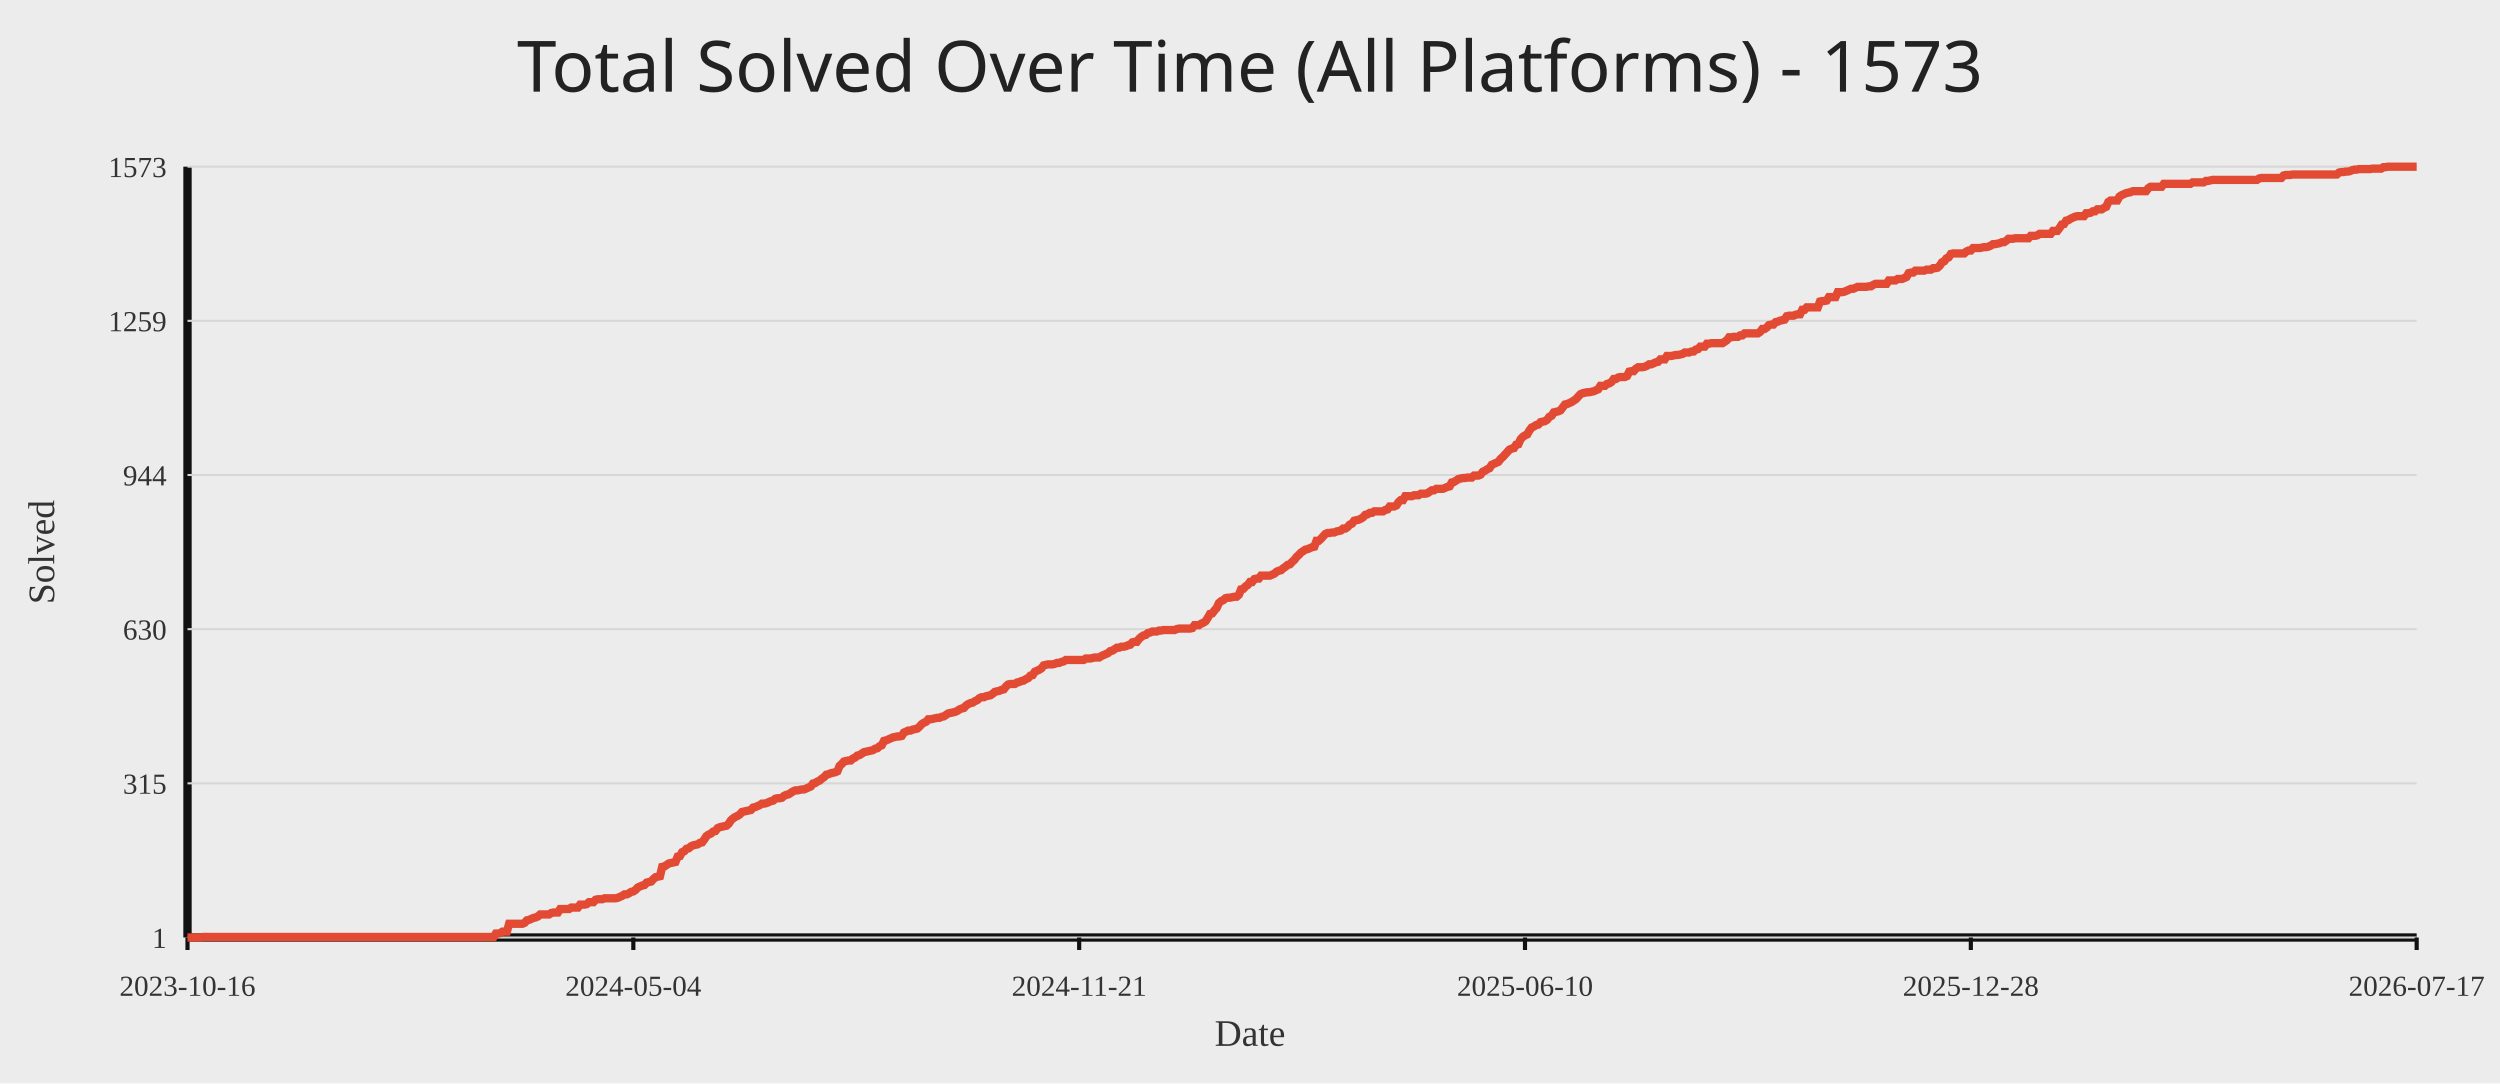
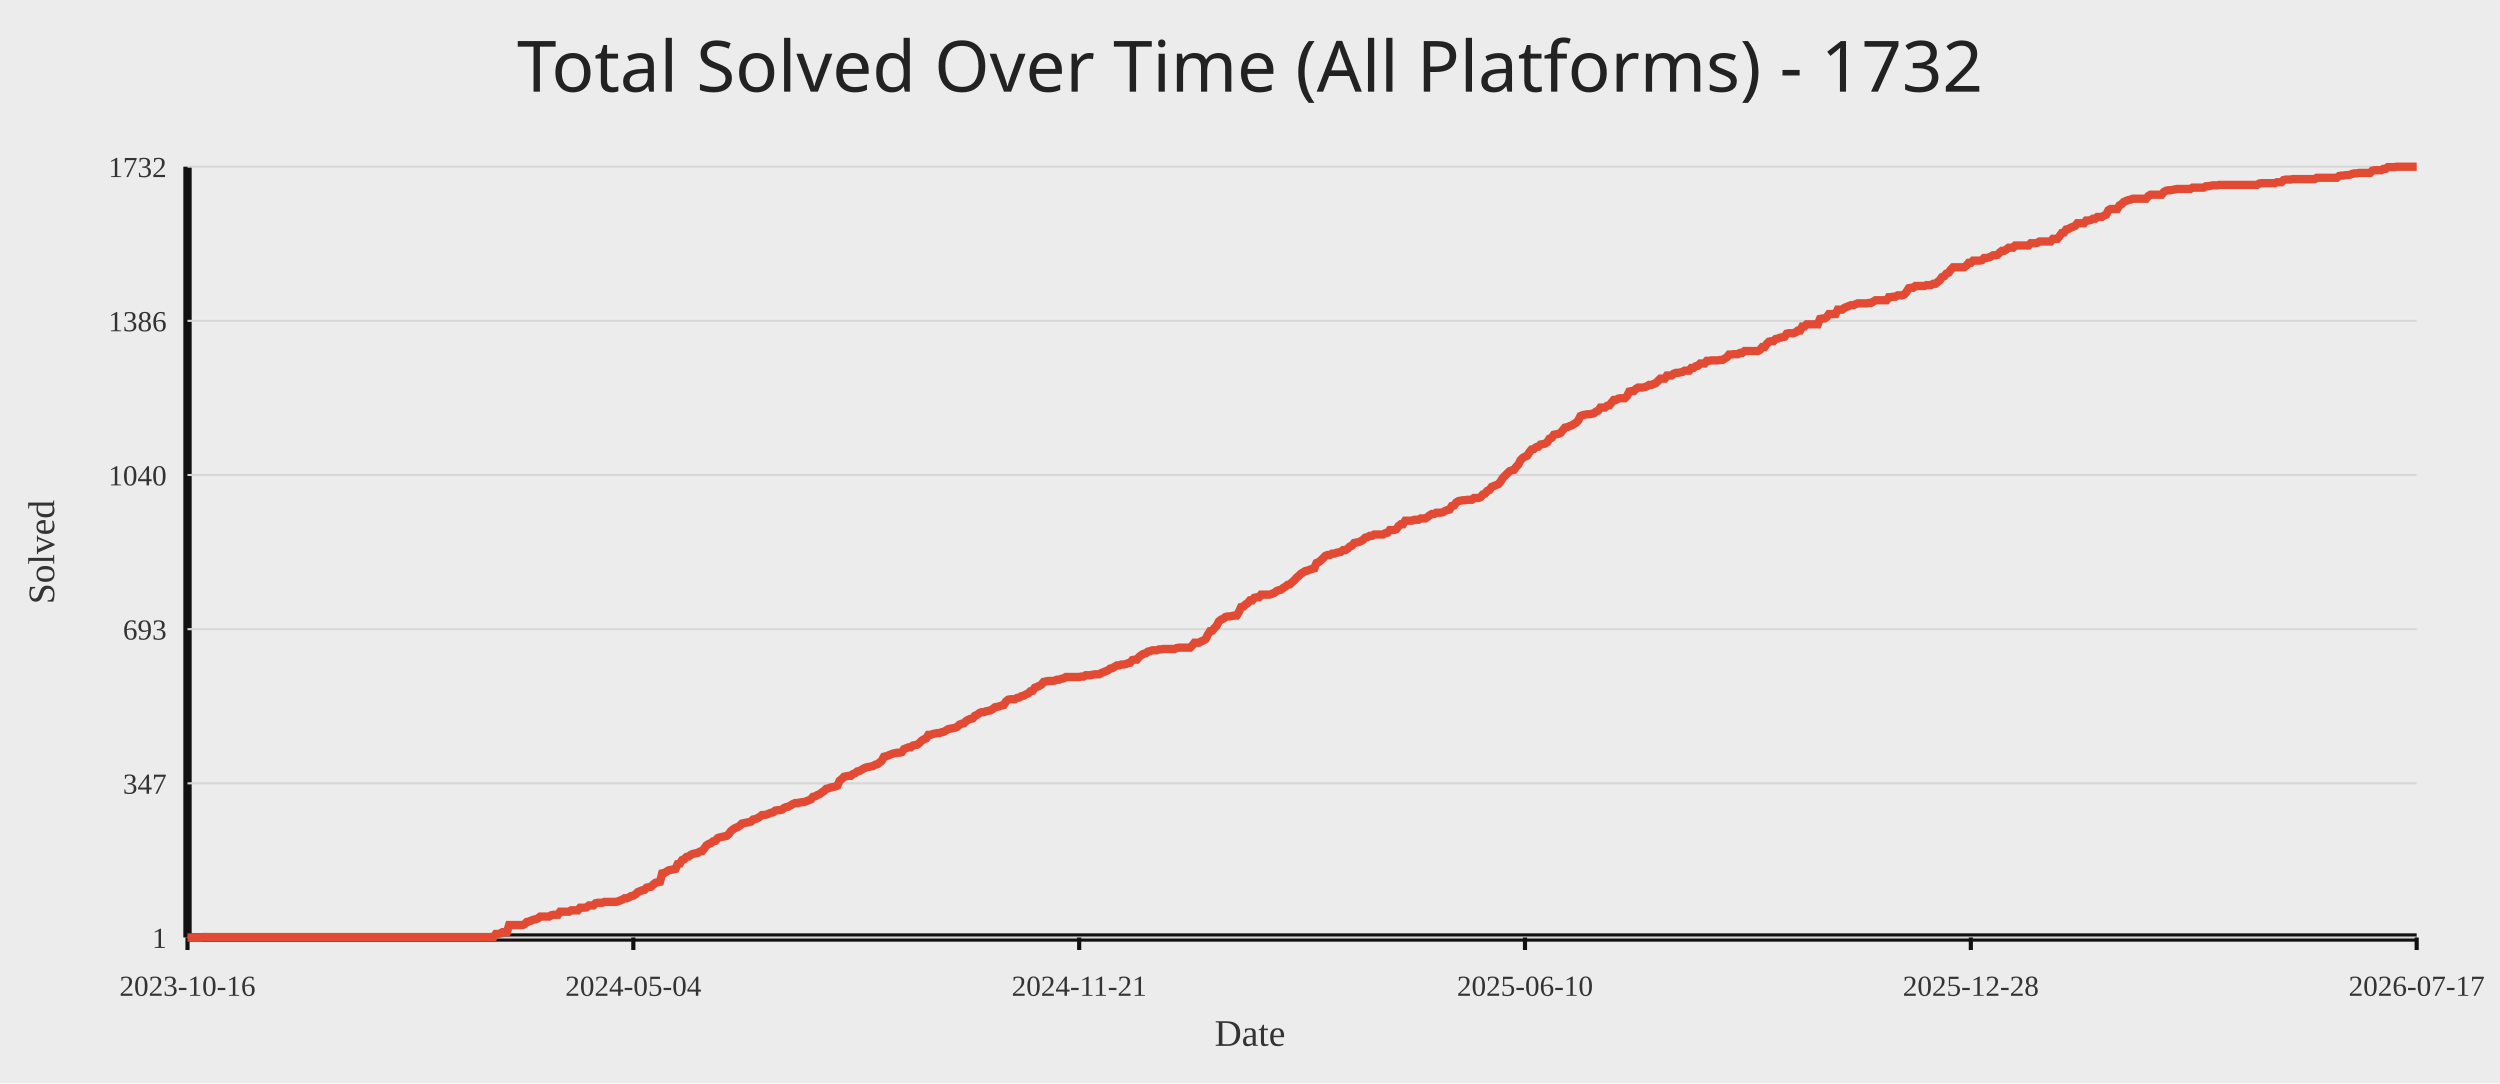
<svg xmlns="http://www.w3.org/2000/svg" width="1200" height="520">
  <rect width="100%" height="100%" fill="#ececec" />
-   <text x="50%" y="44" text-anchor="middle" fill="#222" font-size="34" font-family="Comic Sans MS, Segoe UI">Total Solved Over Time (All Platforms) - 1573</text>
+   <text x="50%" y="44" text-anchor="middle" fill="#222" font-size="34" font-family="Comic Sans MS, Segoe UI">Total Solved Over Time (All Platforms) - 1732</text>
  <line x1="90" y1="450" x2="1160" y2="450" stroke="#111" stroke-width="4" />
  <line x1="90" y1="80" x2="90" y2="450" stroke="#111" stroke-width="4" />
  <line x1="90" y1="450.00" x2="1160" y2="450.00" stroke="#d7d7d7" stroke-width="1" />
  <text x="80" y="455.00" text-anchor="end" fill="#333" font-size="14">1</text>
  <line x1="90" y1="376.00" x2="1160" y2="376.00" stroke="#d7d7d7" stroke-width="1" />
-   <text x="80" y="381.00" text-anchor="end" fill="#333" font-size="14">315</text>
+   <text x="80" y="381.00" text-anchor="end" fill="#333" font-size="14">347</text>
  <line x1="90" y1="302.00" x2="1160" y2="302.00" stroke="#d7d7d7" stroke-width="1" />
-   <text x="80" y="307.00" text-anchor="end" fill="#333" font-size="14">630</text>
+   <text x="80" y="307.00" text-anchor="end" fill="#333" font-size="14">693</text>
  <line x1="90" y1="228.00" x2="1160" y2="228.00" stroke="#d7d7d7" stroke-width="1" />
-   <text x="80" y="233.00" text-anchor="end" fill="#333" font-size="14">944</text>
+   <text x="80" y="233.00" text-anchor="end" fill="#333" font-size="14">1040</text>
  <line x1="90" y1="154.00" x2="1160" y2="154.00" stroke="#d7d7d7" stroke-width="1" />
-   <text x="80" y="159.00" text-anchor="end" fill="#333" font-size="14">1259</text>
+   <text x="80" y="159.00" text-anchor="end" fill="#333" font-size="14">1386</text>
  <line x1="90" y1="80.00" x2="1160" y2="80.00" stroke="#d7d7d7" stroke-width="1" />
-   <text x="80" y="85.00" text-anchor="end" fill="#333" font-size="14">1573</text>
+   <text x="80" y="85.00" text-anchor="end" fill="#333" font-size="14">1732</text>
  <line x1="90.00" y1="450" x2="90.00" y2="456" stroke="#111" stroke-width="2" />
  <text x="90.00" y="478" text-anchor="middle" fill="#333" font-size="14">2023-10-16</text>
  <line x1="304.00" y1="450" x2="304.00" y2="456" stroke="#111" stroke-width="2" />
  <text x="304.00" y="478" text-anchor="middle" fill="#333" font-size="14">2024-05-04</text>
  <line x1="518.00" y1="450" x2="518.00" y2="456" stroke="#111" stroke-width="2" />
  <text x="518.00" y="478" text-anchor="middle" fill="#333" font-size="14">2024-11-21</text>
  <line x1="732.00" y1="450" x2="732.00" y2="456" stroke="#111" stroke-width="2" />
  <text x="732.00" y="478" text-anchor="middle" fill="#333" font-size="14">2025-06-10</text>
  <line x1="946.00" y1="450" x2="946.00" y2="456" stroke="#111" stroke-width="2" />
  <text x="946.00" y="478" text-anchor="middle" fill="#333" font-size="14">2025-12-28</text>
  <line x1="1160.00" y1="450" x2="1160.00" y2="456" stroke="#111" stroke-width="2" />
  <text x="1160.00" y="478" text-anchor="middle" fill="#333" font-size="14">2026-07-17</text>
-   <polyline fill="none" stroke="#e24a33" stroke-width="4" points="90.00,450.00 91.06,450.00 92.13,450.00 93.19,450.00 94.26,450.00 95.32,450.00 96.39,450.00 97.45,449.76 98.52,449.76 99.58,449.76 100.65,449.76 101.71,449.76 102.78,449.76 103.84,449.76 104.91,449.76 105.97,449.76 107.03,449.76 108.10,449.76 109.16,449.76 110.23,449.76 111.29,449.76 112.36,449.76 113.42,449.76 114.49,449.76 115.55,449.76 116.62,449.76 117.68,449.76 118.75,449.76 119.81,449.76 120.88,449.76 121.94,449.76 123.00,449.76 124.07,449.76 125.13,449.76 126.20,449.76 127.26,449.76 128.33,449.76 129.39,449.76 130.46,449.76 131.52,449.76 132.59,449.76 133.65,449.76 134.72,449.76 135.78,449.76 136.85,449.76 137.91,449.76 138.98,449.76 140.04,449.76 141.10,449.76 142.17,449.76 143.23,449.76 144.30,449.76 145.36,449.76 146.43,449.76 147.49,449.76 148.56,449.76 149.62,449.76 150.69,449.76 151.75,449.76 152.82,449.76 153.88,449.76 154.95,449.76 156.01,449.76 157.07,449.76 158.14,449.76 159.20,449.76 160.27,449.76 161.33,449.76 162.40,449.76 163.46,449.76 164.53,449.76 165.59,449.76 166.66,449.76 167.72,449.76 168.79,449.76 169.85,449.76 170.92,449.76 171.98,449.76 173.04,449.76 174.11,449.76 175.17,449.76 176.24,449.76 177.30,449.76 178.37,449.76 179.43,449.76 180.50,449.76 181.56,449.76 182.63,449.76 183.69,449.76 184.76,449.76 185.82,449.76 186.89,449.76 187.95,449.76 189.01,449.76 190.08,449.76 191.14,449.76 192.21,449.76 193.27,449.76 194.34,449.76 195.40,449.76 196.47,449.76 197.53,449.76 198.60,449.76 199.66,449.76 200.73,449.76 201.79,449.76 202.86,449.76 203.92,449.76 204.99,449.76 206.05,449.76 207.11,449.76 208.18,449.76 209.24,449.76 210.31,449.76 211.37,449.76 212.44,449.76 213.50,449.76 214.57,449.76 215.63,449.76 216.70,449.76 217.76,449.76 218.83,449.76 219.89,449.76 220.96,449.76 222.02,449.76 223.08,449.76 224.15,449.76 225.21,449.76 226.28,449.76 227.34,449.76 228.41,449.76 229.47,449.76 230.54,449.76 231.60,449.76 232.67,449.76 233.73,449.76 234.80,449.76 235.86,449.76 236.93,449.76 237.99,448.12 239.05,448.12 240.12,447.88 241.18,447.18 242.25,447.18 243.31,447.18 244.38,443.41 245.44,443.41 246.51,443.41 247.57,443.41 248.64,443.41 249.70,443.41 250.77,443.41 251.83,442.94 252.90,441.76 253.96,441.53 255.02,441.06 256.09,440.59 257.15,440.35 258.22,439.88 259.28,438.94 260.35,438.94 261.41,438.94 262.48,438.94 263.54,438.94 264.61,438.23 265.67,438.00 266.74,438.00 267.80,438.00 268.87,436.35 269.93,436.35 271.00,436.35 272.06,436.35 273.12,436.35 274.19,435.64 275.25,435.64 276.32,435.64 277.38,435.64 278.45,434.23 279.51,434.23 280.58,434.23 281.64,433.99 282.71,433.05 283.77,433.05 284.84,433.05 285.90,431.88 286.97,431.64 288.03,431.64 289.09,431.64 290.16,431.17 291.22,431.17 292.29,431.17 293.35,431.17 294.42,431.17 295.48,431.17 296.55,430.94 297.61,430.46 298.68,429.99 299.74,429.29 300.81,429.29 301.87,428.82 302.94,428.11 304.00,427.88 305.06,427.17 306.13,425.99 307.19,425.52 308.26,425.05 309.32,424.82 310.39,423.64 311.45,423.40 312.52,423.17 313.58,421.99 314.65,421.05 315.71,420.81 316.78,420.58 317.84,416.11 318.91,415.87 319.97,415.17 321.03,414.46 322.10,414.22 323.16,413.99 324.23,413.75 325.29,411.16 326.36,410.93 327.42,409.05 328.49,408.58 329.55,407.40 330.62,407.16 331.68,406.22 332.75,405.75 333.81,405.52 334.88,405.28 335.94,404.57 337.00,404.34 338.07,402.93 339.13,401.28 340.20,400.57 341.26,400.10 342.33,399.16 343.39,398.92 344.46,397.51 345.52,397.04 346.59,396.81 347.65,396.57 348.72,396.34 349.78,395.39 350.85,393.75 351.91,392.81 352.98,392.10 354.04,391.63 355.10,390.92 356.17,389.75 357.23,389.51 358.30,389.27 359.36,389.04 360.43,388.80 361.49,387.63 362.56,387.39 363.62,386.92 364.69,386.45 365.75,385.74 366.82,385.74 367.88,385.51 368.95,385.04 370.01,384.57 371.07,384.33 372.14,383.39 373.20,383.16 374.27,383.16 375.33,382.92 376.40,381.98 377.46,381.51 378.53,381.27 379.59,380.57 380.66,379.86 381.72,379.39 382.79,379.39 383.85,379.15 384.92,378.92 385.98,378.92 387.04,378.45 388.11,377.98 389.17,377.51 390.24,376.09 391.30,375.86 392.37,375.15 393.43,374.68 394.50,373.74 395.56,373.03 396.63,371.86 397.69,371.62 398.76,371.15 399.82,370.92 400.89,370.68 401.95,370.21 403.01,367.62 404.08,366.68 405.14,365.50 406.21,365.27 407.27,365.03 408.34,365.03 409.40,364.09 410.47,363.62 411.53,362.68 412.60,362.44 413.66,361.74 414.73,361.03 415.79,360.80 416.86,360.56 417.92,360.32 418.99,360.09 420.05,359.38 421.11,359.15 422.18,358.21 423.24,357.74 424.31,355.62 425.37,355.38 426.44,354.91 427.50,354.44 428.57,353.97 429.63,353.73 430.70,353.50 431.76,353.50 432.83,353.26 433.89,351.62 434.96,351.15 436.02,350.67 437.08,350.67 438.15,350.20 439.21,349.97 440.28,349.73 441.34,348.79 442.41,347.61 443.47,346.91 444.54,346.44 445.60,345.26 446.67,345.26 447.73,345.03 448.80,344.79 449.86,344.55 450.93,344.55 451.99,344.08 453.05,343.85 454.12,343.14 455.18,342.44 456.25,342.20 457.31,341.97 458.38,341.73 459.44,341.26 460.51,340.55 461.57,340.08 462.64,339.85 463.70,338.67 464.77,337.96 465.83,337.49 466.90,337.26 467.96,336.55 469.02,336.08 470.09,335.14 471.15,334.67 472.22,334.67 473.28,334.20 474.35,333.96 475.41,333.73 476.48,333.02 477.54,332.08 478.61,331.84 479.67,331.61 480.74,331.14 481.80,330.90 482.87,329.49 483.93,328.55 485.00,328.31 486.06,328.31 487.12,328.31 488.19,327.61 489.25,327.37 490.32,326.90 491.38,326.67 492.45,325.96 493.51,325.49 494.58,324.31 495.64,324.08 496.71,322.43 497.77,321.96 498.84,321.49 499.90,320.78 500.97,319.37 502.03,319.13 503.09,318.90 504.16,318.90 505.22,318.90 506.29,318.66 507.35,318.19 508.42,318.19 509.48,317.72 510.55,317.49 511.61,316.78 512.68,316.78 513.74,316.78 514.81,316.78 515.87,316.78 516.94,316.78 518.00,316.78 519.06,316.78 520.13,316.78 521.19,316.08 522.26,316.08 523.32,316.08 524.39,315.84 525.45,315.60 526.52,315.60 527.58,315.60 528.65,314.90 529.71,314.43 530.78,313.96 531.84,313.49 532.91,312.54 533.97,312.31 535.03,311.60 536.10,310.90 537.16,310.90 538.23,310.43 539.29,310.43 540.36,310.19 541.42,309.72 542.49,309.48 543.55,308.31 544.62,308.07 545.68,308.07 546.75,306.66 547.81,305.72 548.88,305.01 549.94,304.78 551.00,303.84 552.07,303.60 553.13,303.13 554.20,303.13 555.26,303.13 556.33,302.66 557.39,302.66 558.46,302.42 559.52,302.42 560.59,302.42 561.65,302.42 562.72,302.42 563.78,302.42 564.85,301.95 565.91,301.72 566.98,301.72 568.04,301.72 569.10,301.72 570.17,301.72 571.23,301.72 572.30,301.48 573.36,300.07 574.43,300.07 575.49,300.07 576.56,299.36 577.62,298.89 578.69,298.19 579.75,296.54 580.82,294.66 581.88,294.42 582.95,293.01 584.01,291.83 585.07,289.48 586.14,288.54 587.20,288.07 588.27,287.12 589.33,286.89 590.40,286.89 591.46,286.65 592.53,286.42 593.59,286.42 594.66,285.48 595.72,282.89 596.79,282.65 597.85,281.48 598.92,280.77 599.98,279.36 601.04,279.36 602.11,277.95 603.17,277.71 604.24,277.71 605.30,276.30 606.37,276.30 607.43,276.30 608.50,276.30 609.56,276.30 610.63,275.83 611.69,275.36 612.76,274.41 613.82,273.94 614.89,273.71 615.95,272.77 617.01,272.06 618.08,271.12 619.14,270.88 620.21,269.71 621.27,268.77 622.34,267.35 623.40,266.41 624.47,265.24 625.53,264.53 626.60,263.82 627.66,263.59 628.73,263.12 629.79,262.65 630.86,262.41 631.92,259.59 632.99,259.59 634.05,258.65 635.11,257.47 636.18,256.29 637.24,255.82 638.31,255.82 639.37,255.59 640.44,255.59 641.50,255.11 642.57,254.88 643.63,254.64 644.70,253.70 645.76,253.70 646.83,253.00 647.89,251.82 648.96,251.35 650.02,249.94 651.08,249.70 652.15,249.47 653.21,248.99 654.28,248.29 655.34,247.11 656.41,246.88 657.47,246.17 658.54,246.17 659.60,245.46 660.67,245.46 661.73,245.46 662.80,245.46 663.86,245.46 664.93,244.76 665.99,244.52 667.05,243.11 668.12,243.11 669.18,243.11 670.25,242.64 671.31,240.99 672.38,240.05 673.44,240.05 674.51,238.17 675.57,238.17 676.64,238.17 677.70,238.17 678.77,237.70 679.83,237.70 680.90,237.70 681.96,236.99 683.02,236.99 684.09,236.99 685.15,236.76 686.22,236.05 687.28,235.34 688.35,235.34 689.41,234.64 690.48,234.64 691.54,234.64 692.61,234.64 693.67,234.17 694.74,233.70 695.80,233.46 696.87,231.58 697.93,231.34 699.00,230.64 700.06,229.93 701.12,229.69 702.19,229.46 703.25,229.46 704.32,229.22 705.38,229.22 706.45,229.22 707.51,228.28 708.58,228.28 709.64,228.28 710.71,227.81 711.77,226.40 712.84,225.93 713.90,225.22 714.97,224.75 716.03,223.10 717.09,222.63 718.16,222.16 719.22,221.69 720.29,220.28 721.35,219.34 722.42,218.16 723.48,216.98 724.55,215.81 725.61,215.34 726.68,215.10 727.74,213.45 728.81,213.22 729.87,210.87 730.94,209.69 732.00,208.98 733.06,208.51 734.13,206.63 735.19,205.22 736.26,204.75 737.32,204.04 738.39,203.80 739.45,202.63 740.52,202.39 741.58,202.16 742.65,201.45 743.71,200.04 744.78,199.57 745.84,197.92 746.91,197.68 747.97,197.45 749.03,196.98 750.10,195.57 751.16,194.15 752.23,193.92 753.29,193.45 754.36,192.98 755.42,192.27 756.49,191.56 757.55,190.39 758.62,189.21 759.68,188.74 760.75,188.51 761.81,188.27 762.88,188.27 763.94,188.03 765.00,187.80 766.07,187.33 767.13,186.86 768.20,185.21 769.26,185.21 770.33,185.21 771.39,184.27 772.46,184.03 773.52,183.33 774.59,181.91 775.65,181.91 776.72,181.21 777.78,180.97 778.85,180.97 779.91,180.97 780.98,180.50 782.04,178.38 783.10,178.15 784.17,178.15 785.23,176.97 786.30,176.27 787.36,176.27 788.43,176.27 789.49,176.03 790.56,175.56 791.62,174.85 792.69,174.85 793.75,174.38 794.82,173.91 795.88,173.68 796.95,172.50 798.01,172.50 799.07,172.50 800.14,170.85 801.20,170.85 802.27,170.85 803.33,170.62 804.40,170.38 805.46,170.38 806.53,170.15 807.59,169.91 808.66,169.20 809.72,169.20 810.79,169.20 811.85,168.73 812.92,168.73 813.98,167.79 815.04,167.56 816.11,166.38 817.17,166.38 818.24,166.38 819.30,164.97 820.37,164.97 821.43,164.73 822.50,164.73 823.56,164.73 824.63,164.73 825.69,164.73 826.76,164.73 827.82,164.03 828.89,163.32 829.95,161.91 831.01,161.91 832.08,161.67 833.14,161.67 834.21,161.67 835.27,160.97 836.34,160.97 837.40,160.03 838.47,160.03 839.53,160.03 840.60,160.03 841.66,160.03 842.73,160.03 843.79,160.03 844.86,159.32 845.92,157.91 846.99,157.91 848.05,157.20 849.11,156.02 850.18,155.79 851.24,155.79 852.31,154.61 853.37,154.38 854.44,153.91 855.50,153.67 856.57,153.44 857.63,151.79 858.70,151.55 859.76,151.55 860.83,151.55 861.89,151.08 862.96,150.85 864.02,150.85 865.08,148.73 866.15,148.73 867.21,147.55 868.28,147.55 869.34,147.55 870.41,147.55 871.47,147.55 872.54,147.55 873.60,144.73 874.67,144.49 875.73,144.49 876.80,144.26 877.86,142.61 878.93,142.61 879.99,142.61 881.05,142.61 882.12,140.25 883.18,140.25 884.25,140.25 885.31,140.02 886.38,139.55 887.44,139.08 888.51,138.61 889.57,138.61 890.64,138.14 891.70,137.67 892.77,137.67 893.83,137.67 894.90,137.67 895.96,137.67 897.02,137.43 898.09,137.43 899.15,136.72 900.22,136.25 901.28,136.25 902.35,136.25 903.41,136.25 904.48,136.25 905.54,136.25 906.61,134.61 907.67,134.61 908.74,134.61 909.80,134.61 910.87,133.90 911.93,133.90 913.00,133.90 914.06,133.43 915.12,132.96 916.19,131.08 917.25,130.84 918.32,130.84 919.38,129.90 920.45,129.90 921.51,129.90 922.58,129.90 923.64,129.90 924.71,129.43 925.77,129.43 926.84,129.43 927.90,128.72 928.97,128.72 930.03,128.49 931.09,127.54 932.16,125.90 933.22,125.43 934.29,124.01 935.35,123.54 936.42,121.90 937.48,121.66 938.55,121.66 939.61,121.66 940.68,121.66 941.74,121.66 942.81,121.66 943.87,120.72 944.94,120.25 946.00,120.25 947.06,119.07 948.13,119.07 949.19,119.07 950.26,119.07 951.32,118.84 952.39,118.60 953.45,118.60 954.52,118.37 955.58,117.89 956.65,117.19 957.71,117.19 958.78,116.95 959.84,116.72 960.91,116.25 961.97,116.25 963.03,115.54 964.10,114.60 965.16,114.60 966.23,114.60 967.29,114.36 968.36,114.36 969.42,114.36 970.49,114.36 971.55,114.36 972.62,114.36 973.68,114.36 974.75,113.19 975.81,113.19 976.88,113.19 977.94,112.95 979.00,112.25 980.07,112.25 981.13,112.25 982.20,112.25 983.26,112.25 984.33,112.25 985.39,110.83 986.46,110.83 987.52,110.83 988.59,109.42 989.65,107.77 990.72,107.54 991.78,105.89 992.85,105.66 993.91,104.95 994.98,104.48 996.04,104.01 997.10,103.77 998.17,103.77 999.23,103.77 1000.30,103.77 1001.36,102.36 1002.43,102.36 1003.49,102.12 1004.56,101.42 1005.62,101.42 1006.69,100.48 1007.75,100.48 1008.82,100.48 1009.88,99.77 1010.95,99.30 1012.01,96.95 1013.07,96.24 1014.14,96.24 1015.20,96.24 1016.27,96.24 1017.33,94.36 1018.40,93.65 1019.46,93.18 1020.53,92.71 1021.59,92.47 1022.66,92.24 1023.72,91.77 1024.79,91.77 1025.85,91.77 1026.92,91.77 1027.98,91.77 1029.04,91.77 1030.11,91.77 1031.17,90.36 1032.24,89.65 1033.30,89.65 1034.37,89.65 1035.43,89.65 1036.50,89.65 1037.56,89.65 1038.63,88.24 1039.69,88.24 1040.76,88.24 1041.82,88.24 1042.89,88.24 1043.95,88.24 1045.01,88.24 1046.08,88.24 1047.14,88.24 1048.21,88.24 1049.27,88.24 1050.34,88.24 1051.40,88.24 1052.47,87.53 1053.53,87.53 1054.60,87.53 1055.66,87.53 1056.73,87.53 1057.79,87.53 1058.86,86.83 1059.92,86.83 1060.99,86.59 1062.05,86.35 1063.11,86.35 1064.18,86.35 1065.24,86.35 1066.31,86.35 1067.37,86.35 1068.44,86.35 1069.50,86.35 1070.57,86.35 1071.63,86.35 1072.70,86.35 1073.76,86.35 1074.83,86.35 1075.89,86.35 1076.96,86.35 1078.02,86.35 1079.08,86.35 1080.15,86.35 1081.21,86.35 1082.28,86.35 1083.34,86.35 1084.41,85.65 1085.47,85.41 1086.54,85.41 1087.60,85.41 1088.67,85.41 1089.73,85.41 1090.80,85.41 1091.86,85.41 1092.93,85.41 1093.99,85.41 1095.05,85.41 1096.12,84.24 1097.18,84.00 1098.25,84.00 1099.31,84.00 1100.38,83.77 1101.44,83.77 1102.51,83.77 1103.57,83.77 1104.64,83.77 1105.70,83.77 1106.77,83.77 1107.83,83.77 1108.90,83.77 1109.96,83.77 1111.02,83.77 1112.09,83.77 1113.15,83.77 1114.22,83.77 1115.28,83.77 1116.35,83.77 1117.41,83.77 1118.48,83.77 1119.54,83.77 1120.61,83.77 1121.67,83.77 1122.74,82.82 1123.80,82.59 1124.87,82.59 1125.93,82.35 1127.00,82.35 1128.06,82.12 1129.12,81.65 1130.19,81.41 1131.25,81.41 1132.32,81.18 1133.38,81.18 1134.45,81.18 1135.51,81.18 1136.58,81.18 1137.64,81.18 1138.71,80.94 1139.77,80.94 1140.84,80.94 1141.90,80.94 1142.97,80.94 1144.03,80.24 1145.09,80.24 1146.16,80.00 1147.22,80.00 1148.29,80.00 1149.35,80.00 1150.42,80.00 1151.48,80.00 1152.55,80.00 1153.61,80.00 1154.68,80.00 1155.74,80.00 1156.81,80.00 1157.87,80.00 1158.94,80.00 1160.00,80.00" />
+   <polyline fill="none" stroke="#e24a33" stroke-width="4" points="90.00,450.00 91.06,450.00 92.13,450.00 93.19,450.00 94.26,450.00 95.32,450.00 96.39,450.00 97.45,449.79 98.52,449.79 99.58,449.79 100.65,449.79 101.71,449.79 102.78,449.79 103.84,449.79 104.91,449.79 105.97,449.79 107.03,449.79 108.10,449.79 109.16,449.79 110.23,449.79 111.29,449.79 112.36,449.79 113.42,449.79 114.49,449.79 115.55,449.79 116.62,449.79 117.68,449.79 118.75,449.79 119.81,449.79 120.88,449.79 121.94,449.79 123.00,449.79 124.07,449.79 125.13,449.79 126.20,449.79 127.26,449.79 128.33,449.79 129.39,449.79 130.46,449.79 131.52,449.79 132.59,449.79 133.65,449.79 134.72,449.79 135.78,449.79 136.85,449.79 137.91,449.79 138.98,449.79 140.04,449.79 141.10,449.79 142.17,449.79 143.23,449.79 144.30,449.79 145.36,449.79 146.43,449.79 147.49,449.79 148.56,449.79 149.62,449.79 150.69,449.79 151.75,449.79 152.82,449.79 153.88,449.79 154.95,449.79 156.01,449.79 157.07,449.79 158.14,449.79 159.20,449.79 160.27,449.79 161.33,449.79 162.40,449.79 163.46,449.79 164.53,449.79 165.59,449.79 166.66,449.79 167.72,449.79 168.79,449.79 169.85,449.79 170.92,449.79 171.98,449.79 173.04,449.79 174.11,449.79 175.17,449.79 176.24,449.79 177.30,449.79 178.37,449.79 179.43,449.79 180.50,449.79 181.56,449.79 182.63,449.79 183.69,449.79 184.76,449.79 185.82,449.79 186.89,449.79 187.95,449.79 189.01,449.79 190.08,449.79 191.14,449.79 192.21,449.79 193.27,449.79 194.34,449.79 195.40,449.79 196.47,449.79 197.53,449.79 198.60,449.79 199.66,449.79 200.73,449.79 201.79,449.79 202.86,449.79 203.92,449.79 204.99,449.79 206.05,449.79 207.11,449.79 208.18,449.79 209.24,449.79 210.31,449.79 211.37,449.79 212.44,449.79 213.50,449.79 214.57,449.79 215.63,449.79 216.70,449.79 217.76,449.79 218.83,449.79 219.89,449.79 220.96,449.79 222.02,449.79 223.08,449.79 224.15,449.79 225.21,449.79 226.28,449.79 227.34,449.79 228.41,449.79 229.47,449.79 230.54,449.79 231.60,449.79 232.67,449.79 233.73,449.79 234.80,449.79 235.86,449.79 236.93,449.79 237.99,448.29 239.05,448.29 240.12,448.08 241.18,447.44 242.25,447.44 243.31,447.44 244.38,444.02 245.44,444.02 246.51,444.02 247.57,444.02 248.64,444.02 249.70,444.02 250.77,444.02 251.83,443.59 252.90,442.52 253.96,442.31 255.02,441.88 256.09,441.45 257.15,441.24 258.22,440.81 259.28,439.95 260.35,439.95 261.41,439.95 262.48,439.95 263.54,439.95 264.61,439.31 265.67,439.10 266.74,439.10 267.80,439.10 268.87,437.60 269.93,437.60 271.00,437.60 272.06,437.60 273.12,437.60 274.19,436.96 275.25,436.96 276.32,436.96 277.38,436.96 278.45,435.68 279.51,435.68 280.58,435.68 281.64,435.47 282.71,434.61 283.77,434.61 284.84,434.61 285.90,433.54 286.97,433.33 288.03,433.33 289.09,433.33 290.16,432.90 291.22,432.90 292.29,432.90 293.35,432.90 294.42,432.90 295.48,432.90 296.55,432.69 297.61,432.26 298.68,431.83 299.74,431.19 300.81,431.19 301.87,430.76 302.94,430.12 304.00,429.91 305.06,429.27 306.13,428.20 307.19,427.77 308.26,427.34 309.32,427.13 310.39,426.06 311.45,425.85 312.52,425.63 313.58,424.56 314.65,423.71 315.71,423.50 316.78,423.28 317.84,419.22 318.91,419.01 319.97,418.37 321.03,417.72 322.10,417.51 323.16,417.30 324.23,417.08 325.29,414.73 326.36,414.52 327.42,412.81 328.49,412.38 329.55,411.31 330.62,411.10 331.68,410.24 332.75,409.82 333.81,409.60 334.88,409.39 335.94,408.75 337.00,408.53 338.07,407.25 339.13,405.75 340.20,405.11 341.26,404.69 342.33,403.83 343.39,403.62 344.46,402.33 345.52,401.91 346.59,401.69 347.65,401.48 348.72,401.27 349.78,400.41 350.85,398.91 351.91,398.06 352.98,397.42 354.04,396.99 355.10,396.35 356.17,395.28 357.23,395.07 358.30,394.85 359.36,394.64 360.43,394.43 361.49,393.36 362.56,393.14 363.62,392.72 364.69,392.07 365.75,391.22 366.82,391.22 367.88,391.01 368.95,390.58 370.01,390.15 371.07,389.94 372.14,389.08 373.20,388.87 374.27,388.87 375.33,388.65 376.40,387.80 377.46,387.37 378.53,387.16 379.59,386.52 380.66,385.88 381.72,385.45 382.79,385.45 383.85,385.23 384.92,385.02 385.98,385.02 387.04,384.59 388.11,384.17 389.17,383.74 390.24,382.46 391.30,382.24 392.37,381.60 393.43,381.17 394.50,380.32 395.56,379.68 396.63,378.61 397.69,378.39 398.76,377.97 399.82,377.75 400.89,377.54 401.95,377.11 403.01,374.76 404.08,373.91 405.14,372.84 406.21,372.62 407.27,372.41 408.34,372.41 409.40,371.55 410.47,371.13 411.53,370.27 412.60,370.06 413.66,369.42 414.73,368.78 415.79,368.35 416.86,368.13 417.92,367.92 418.99,367.71 420.05,367.07 421.11,366.85 422.18,366.00 423.24,365.14 424.31,363.22 425.37,363.00 426.44,362.58 427.50,362.15 428.57,361.72 429.63,361.51 430.70,361.29 431.76,361.29 432.83,361.08 433.89,359.58 434.96,359.16 436.02,358.73 437.08,358.73 438.15,357.87 439.21,357.66 440.28,357.45 441.34,356.59 442.41,355.52 443.47,354.88 444.54,354.45 445.60,352.74 446.67,352.74 447.73,352.32 448.80,352.10 449.86,351.89 450.93,351.89 451.99,351.46 453.05,351.25 454.12,350.61 455.18,349.97 456.25,349.75 457.31,349.54 458.38,349.32 459.44,348.90 460.51,347.83 461.57,347.40 462.64,347.19 463.70,346.12 464.77,345.48 465.83,345.05 466.90,344.84 467.96,343.55 469.02,343.13 470.09,342.27 471.15,341.84 472.22,341.84 473.28,341.42 474.35,341.20 475.41,340.99 476.48,340.35 477.54,339.49 478.61,339.28 479.67,339.06 480.74,338.64 481.80,338.42 482.87,336.71 483.93,335.86 485.00,335.64 486.06,335.64 487.12,335.64 488.19,335.00 489.25,334.79 490.32,334.15 491.38,333.93 492.45,333.29 493.51,332.87 494.58,331.80 495.64,331.58 496.71,330.09 497.77,329.66 498.84,329.23 499.90,328.59 500.97,327.31 502.03,327.09 503.09,326.88 504.16,326.88 505.22,326.88 506.29,326.67 507.35,326.24 508.42,326.24 509.48,325.81 510.55,325.60 511.61,324.96 512.68,324.96 513.74,324.96 514.81,324.96 515.87,324.96 516.94,324.96 518.00,324.96 519.06,324.74 520.13,324.74 521.19,324.10 522.26,324.10 523.32,324.10 524.39,323.89 525.45,323.67 526.52,323.67 527.58,323.67 528.65,323.03 529.71,322.61 530.78,322.18 531.84,321.75 532.91,320.90 533.97,320.68 535.03,320.04 536.10,319.40 537.16,319.40 538.23,318.97 539.29,318.97 540.36,318.76 541.42,318.33 542.49,318.12 543.55,316.83 544.62,316.62 545.68,316.62 546.75,315.34 547.81,314.48 548.88,313.84 549.94,313.63 551.00,312.77 552.07,312.56 553.13,312.13 554.20,312.13 555.26,312.13 556.33,311.70 557.39,311.70 558.46,311.49 559.52,311.49 560.59,311.49 561.65,311.49 562.72,311.49 563.78,311.49 564.85,311.06 565.91,310.85 566.98,310.85 568.04,310.85 569.10,310.85 570.17,310.85 571.23,310.85 572.30,309.78 573.36,308.50 574.43,308.50 575.49,308.50 576.56,307.86 577.62,307.43 578.69,306.79 579.75,304.65 580.82,302.94 581.88,302.73 582.95,301.44 584.01,300.38 585.07,298.24 586.14,297.38 587.20,296.96 588.27,296.10 589.33,295.89 590.40,295.89 591.46,295.67 592.53,295.46 593.59,295.46 594.66,293.75 595.72,291.40 596.79,291.18 597.85,290.12 598.92,289.47 599.98,288.19 601.04,288.19 602.11,286.91 603.17,286.70 604.24,286.70 605.30,285.41 606.37,285.41 607.43,285.41 608.50,285.41 609.56,285.41 610.63,284.99 611.69,284.56 612.76,283.70 613.82,283.28 614.89,283.06 615.95,282.21 617.01,281.57 618.08,280.71 619.14,280.50 620.21,279.43 621.27,278.57 622.34,277.29 623.40,276.44 624.47,275.37 625.53,274.73 626.60,274.08 627.66,273.87 628.73,273.44 629.79,273.02 630.86,272.80 631.92,270.24 632.99,269.81 634.05,268.95 635.11,267.89 636.18,266.82 637.24,266.39 638.31,266.39 639.37,265.75 640.44,265.75 641.50,265.32 642.57,265.11 643.63,264.89 644.70,264.04 645.76,264.04 646.83,263.40 647.89,262.33 648.96,261.90 650.02,260.62 651.08,260.40 652.15,260.19 653.21,259.76 654.28,259.12 655.34,258.05 656.41,257.84 657.47,257.20 658.54,257.20 659.60,256.56 660.67,256.56 661.73,256.56 662.80,256.56 663.86,256.56 664.93,255.92 665.99,255.70 667.05,254.42 668.12,254.42 669.18,254.42 670.25,253.99 671.31,252.50 672.38,251.64 673.44,251.64 674.51,249.93 675.57,249.93 676.64,249.93 677.70,249.93 678.77,249.50 679.83,249.50 680.90,249.50 681.96,248.86 683.02,248.86 684.09,248.86 685.15,248.22 686.22,247.37 687.28,246.72 688.35,246.72 689.41,246.08 690.48,246.08 691.54,246.08 692.61,245.87 693.67,245.23 694.74,244.80 695.80,244.59 696.87,242.88 697.93,242.66 699.00,241.17 700.06,240.53 701.12,240.31 702.19,240.10 703.25,240.10 704.32,239.88 705.38,239.88 706.45,239.88 707.51,239.03 708.58,239.03 709.64,239.03 710.71,238.60 711.77,237.32 712.84,236.89 713.90,235.61 714.97,235.18 716.03,233.69 717.09,233.26 718.16,232.83 719.22,232.40 720.29,231.12 721.35,229.41 722.42,228.34 723.48,227.27 724.55,226.20 725.61,225.78 726.68,225.56 727.74,224.07 728.81,223.00 729.87,220.86 730.94,219.79 732.00,219.15 733.06,218.72 734.13,217.01 735.19,215.73 736.26,215.52 737.32,214.66 738.39,214.45 739.45,213.38 740.52,213.17 741.58,212.95 742.65,212.31 743.71,210.60 744.78,210.17 745.84,208.68 746.91,208.46 747.97,208.25 749.03,207.82 750.10,206.54 751.16,205.26 752.23,205.04 753.29,204.62 754.36,204.19 755.42,203.55 756.49,202.91 757.55,201.84 758.62,199.70 759.68,199.27 760.75,199.06 761.81,198.84 762.88,198.84 763.94,198.63 765.00,198.42 766.07,197.56 767.13,197.13 768.20,195.64 769.26,195.64 770.33,195.64 771.39,194.78 772.46,194.57 773.52,193.29 774.59,192.00 775.65,192.00 776.72,191.36 777.78,191.15 778.85,191.15 779.91,191.15 780.98,190.08 782.04,187.94 783.10,187.73 784.17,187.73 785.23,186.66 786.30,186.02 787.36,186.02 788.43,186.02 789.49,185.81 790.56,185.38 791.62,184.74 792.69,184.74 793.75,184.31 794.82,183.88 795.88,182.81 796.95,181.74 798.01,181.74 799.07,181.74 800.14,180.25 801.20,180.25 802.27,180.25 803.33,179.39 804.40,178.97 805.46,178.97 806.53,178.75 807.59,178.54 808.66,177.90 809.72,177.90 810.79,177.90 811.85,176.61 812.92,176.61 813.98,175.76 815.04,175.55 816.11,174.48 817.17,174.48 818.24,174.48 819.30,173.19 820.37,173.19 821.43,172.98 822.50,172.98 823.56,172.98 824.63,172.98 825.69,172.77 826.76,172.77 827.82,172.13 828.89,171.48 829.95,170.20 831.01,170.20 832.08,169.99 833.14,169.99 834.21,169.99 835.27,169.35 836.34,169.35 837.40,168.49 838.47,168.49 839.53,168.49 840.60,168.49 841.66,168.49 842.73,168.49 843.79,168.49 844.86,167.85 845.92,166.57 846.99,166.57 848.05,165.07 849.11,164.00 850.18,163.79 851.24,163.79 852.31,162.72 853.37,162.51 854.44,162.08 855.50,161.87 856.57,161.65 857.63,160.16 858.70,159.94 859.76,159.94 860.83,159.94 861.89,159.51 862.96,158.66 864.02,158.66 865.08,156.74 866.15,156.74 867.21,155.67 868.28,155.67 869.34,155.67 870.41,155.67 871.47,155.67 872.54,155.67 873.60,153.10 874.67,152.89 875.73,152.89 876.80,152.25 877.86,150.75 878.93,150.75 879.99,150.75 881.05,150.75 882.12,148.61 883.18,148.61 884.25,148.61 885.31,147.76 886.38,147.33 887.44,146.90 888.51,146.48 889.57,146.48 890.64,146.05 891.70,145.62 892.77,145.62 893.83,145.62 894.90,145.62 895.96,145.62 897.02,145.41 898.09,145.41 899.15,144.77 900.22,144.12 901.28,144.12 902.35,144.12 903.41,144.12 904.48,144.12 905.54,144.12 906.61,142.63 907.67,142.63 908.74,142.41 909.80,142.41 910.87,141.77 911.93,141.77 913.00,141.77 914.06,141.35 915.12,140.06 916.19,138.35 917.25,138.14 918.32,138.14 919.38,137.28 920.45,137.28 921.51,137.28 922.58,137.28 923.64,137.28 924.71,136.86 925.77,136.86 926.84,136.86 927.90,136.22 928.97,136.22 930.03,135.36 931.09,134.51 932.16,133.01 933.22,132.58 934.29,131.30 935.35,130.87 936.42,129.38 937.48,128.31 938.55,128.31 939.61,128.31 940.68,128.31 941.74,128.31 942.81,128.31 943.87,127.45 944.94,126.17 946.00,126.17 947.06,125.10 948.13,125.10 949.19,125.10 950.26,125.10 951.32,124.89 952.39,123.82 953.45,123.82 954.52,123.60 955.58,123.18 956.65,122.54 957.71,122.54 958.78,122.32 959.84,121.25 960.91,120.40 961.97,120.40 963.03,119.76 964.10,118.90 965.16,118.90 966.23,118.90 967.29,117.83 968.36,117.83 969.42,117.83 970.49,117.83 971.55,117.83 972.62,117.83 973.68,117.83 974.75,116.76 975.81,116.76 976.88,116.76 977.94,116.55 979.00,115.91 980.07,115.91 981.13,115.91 982.20,115.91 983.26,115.91 984.33,115.91 985.39,114.63 986.46,114.63 987.52,114.63 988.59,113.34 989.65,111.85 990.72,111.63 991.78,110.14 992.85,109.92 993.91,109.28 994.98,108.86 996.04,108.43 997.10,107.15 998.17,107.15 999.23,107.15 1000.30,107.15 1001.36,105.86 1002.43,105.86 1003.49,105.65 1004.56,105.01 1005.62,105.01 1006.69,104.15 1007.75,104.15 1008.82,104.15 1009.88,103.51 1010.95,103.08 1012.01,100.95 1013.07,100.31 1014.14,100.31 1015.20,100.31 1016.27,100.31 1017.33,98.60 1018.40,97.95 1019.46,96.89 1020.53,96.46 1021.59,96.03 1022.66,95.82 1023.72,95.39 1024.79,95.39 1025.85,95.39 1026.92,95.39 1027.98,95.39 1029.04,95.39 1030.11,95.39 1031.17,94.11 1032.24,93.47 1033.30,93.47 1034.37,93.47 1035.43,93.47 1036.50,93.47 1037.56,93.47 1038.63,92.18 1039.69,91.54 1040.76,91.33 1041.82,91.33 1042.89,91.11 1043.95,90.90 1045.01,90.69 1046.08,90.69 1047.14,90.69 1048.21,90.69 1049.27,90.69 1050.34,90.69 1051.40,90.69 1052.47,90.05 1053.53,90.05 1054.60,90.05 1055.66,90.05 1056.73,90.05 1057.79,90.05 1058.86,89.40 1059.92,89.40 1060.99,89.19 1062.05,88.98 1063.11,88.98 1064.18,88.98 1065.24,88.76 1066.31,88.76 1067.37,88.76 1068.44,88.76 1069.50,88.76 1070.57,88.76 1071.63,88.76 1072.70,88.76 1073.76,88.76 1074.83,88.76 1075.89,88.76 1076.96,88.76 1078.02,88.76 1079.08,88.76 1080.15,88.76 1081.21,88.76 1082.28,88.76 1083.34,88.76 1084.41,88.12 1085.47,87.91 1086.54,87.91 1087.60,87.91 1088.67,87.91 1089.73,87.91 1090.80,87.91 1091.86,87.91 1092.93,87.48 1093.99,87.48 1095.05,87.48 1096.12,86.41 1097.18,86.20 1098.25,86.20 1099.31,86.20 1100.38,85.98 1101.44,85.98 1102.51,85.98 1103.57,85.98 1104.64,85.98 1105.70,85.98 1106.77,85.98 1107.83,85.98 1108.90,85.98 1109.96,85.98 1111.02,85.98 1112.09,85.34 1113.15,85.34 1114.22,85.34 1115.28,85.34 1116.35,85.34 1117.41,85.34 1118.48,85.34 1119.54,85.34 1120.61,85.34 1121.67,85.34 1122.74,84.49 1123.80,84.27 1124.87,84.27 1125.93,84.06 1127.00,84.06 1128.06,83.85 1129.12,83.42 1130.19,83.21 1131.25,83.21 1132.32,82.99 1133.38,82.99 1134.45,82.99 1135.51,82.99 1136.58,82.99 1137.64,82.99 1138.71,81.92 1139.77,81.71 1140.84,81.71 1141.90,81.71 1142.97,81.71 1144.03,81.07 1145.09,81.07 1146.16,80.21 1147.22,80.21 1148.29,80.21 1149.35,80.21 1150.42,80.00 1151.48,80.00 1152.55,80.00 1153.61,80.00 1154.68,80.00 1155.74,80.00 1156.81,80.00 1157.87,80.00 1158.94,80.00 1160.00,80.00" />
  <text x="50%" y="502" text-anchor="middle" fill="#333" font-size="18">Date</text>
  <text x="26" y="265.00" transform="rotate(-90 26 265.00)" text-anchor="middle" fill="#333" font-size="18">Solved</text>
</svg>
